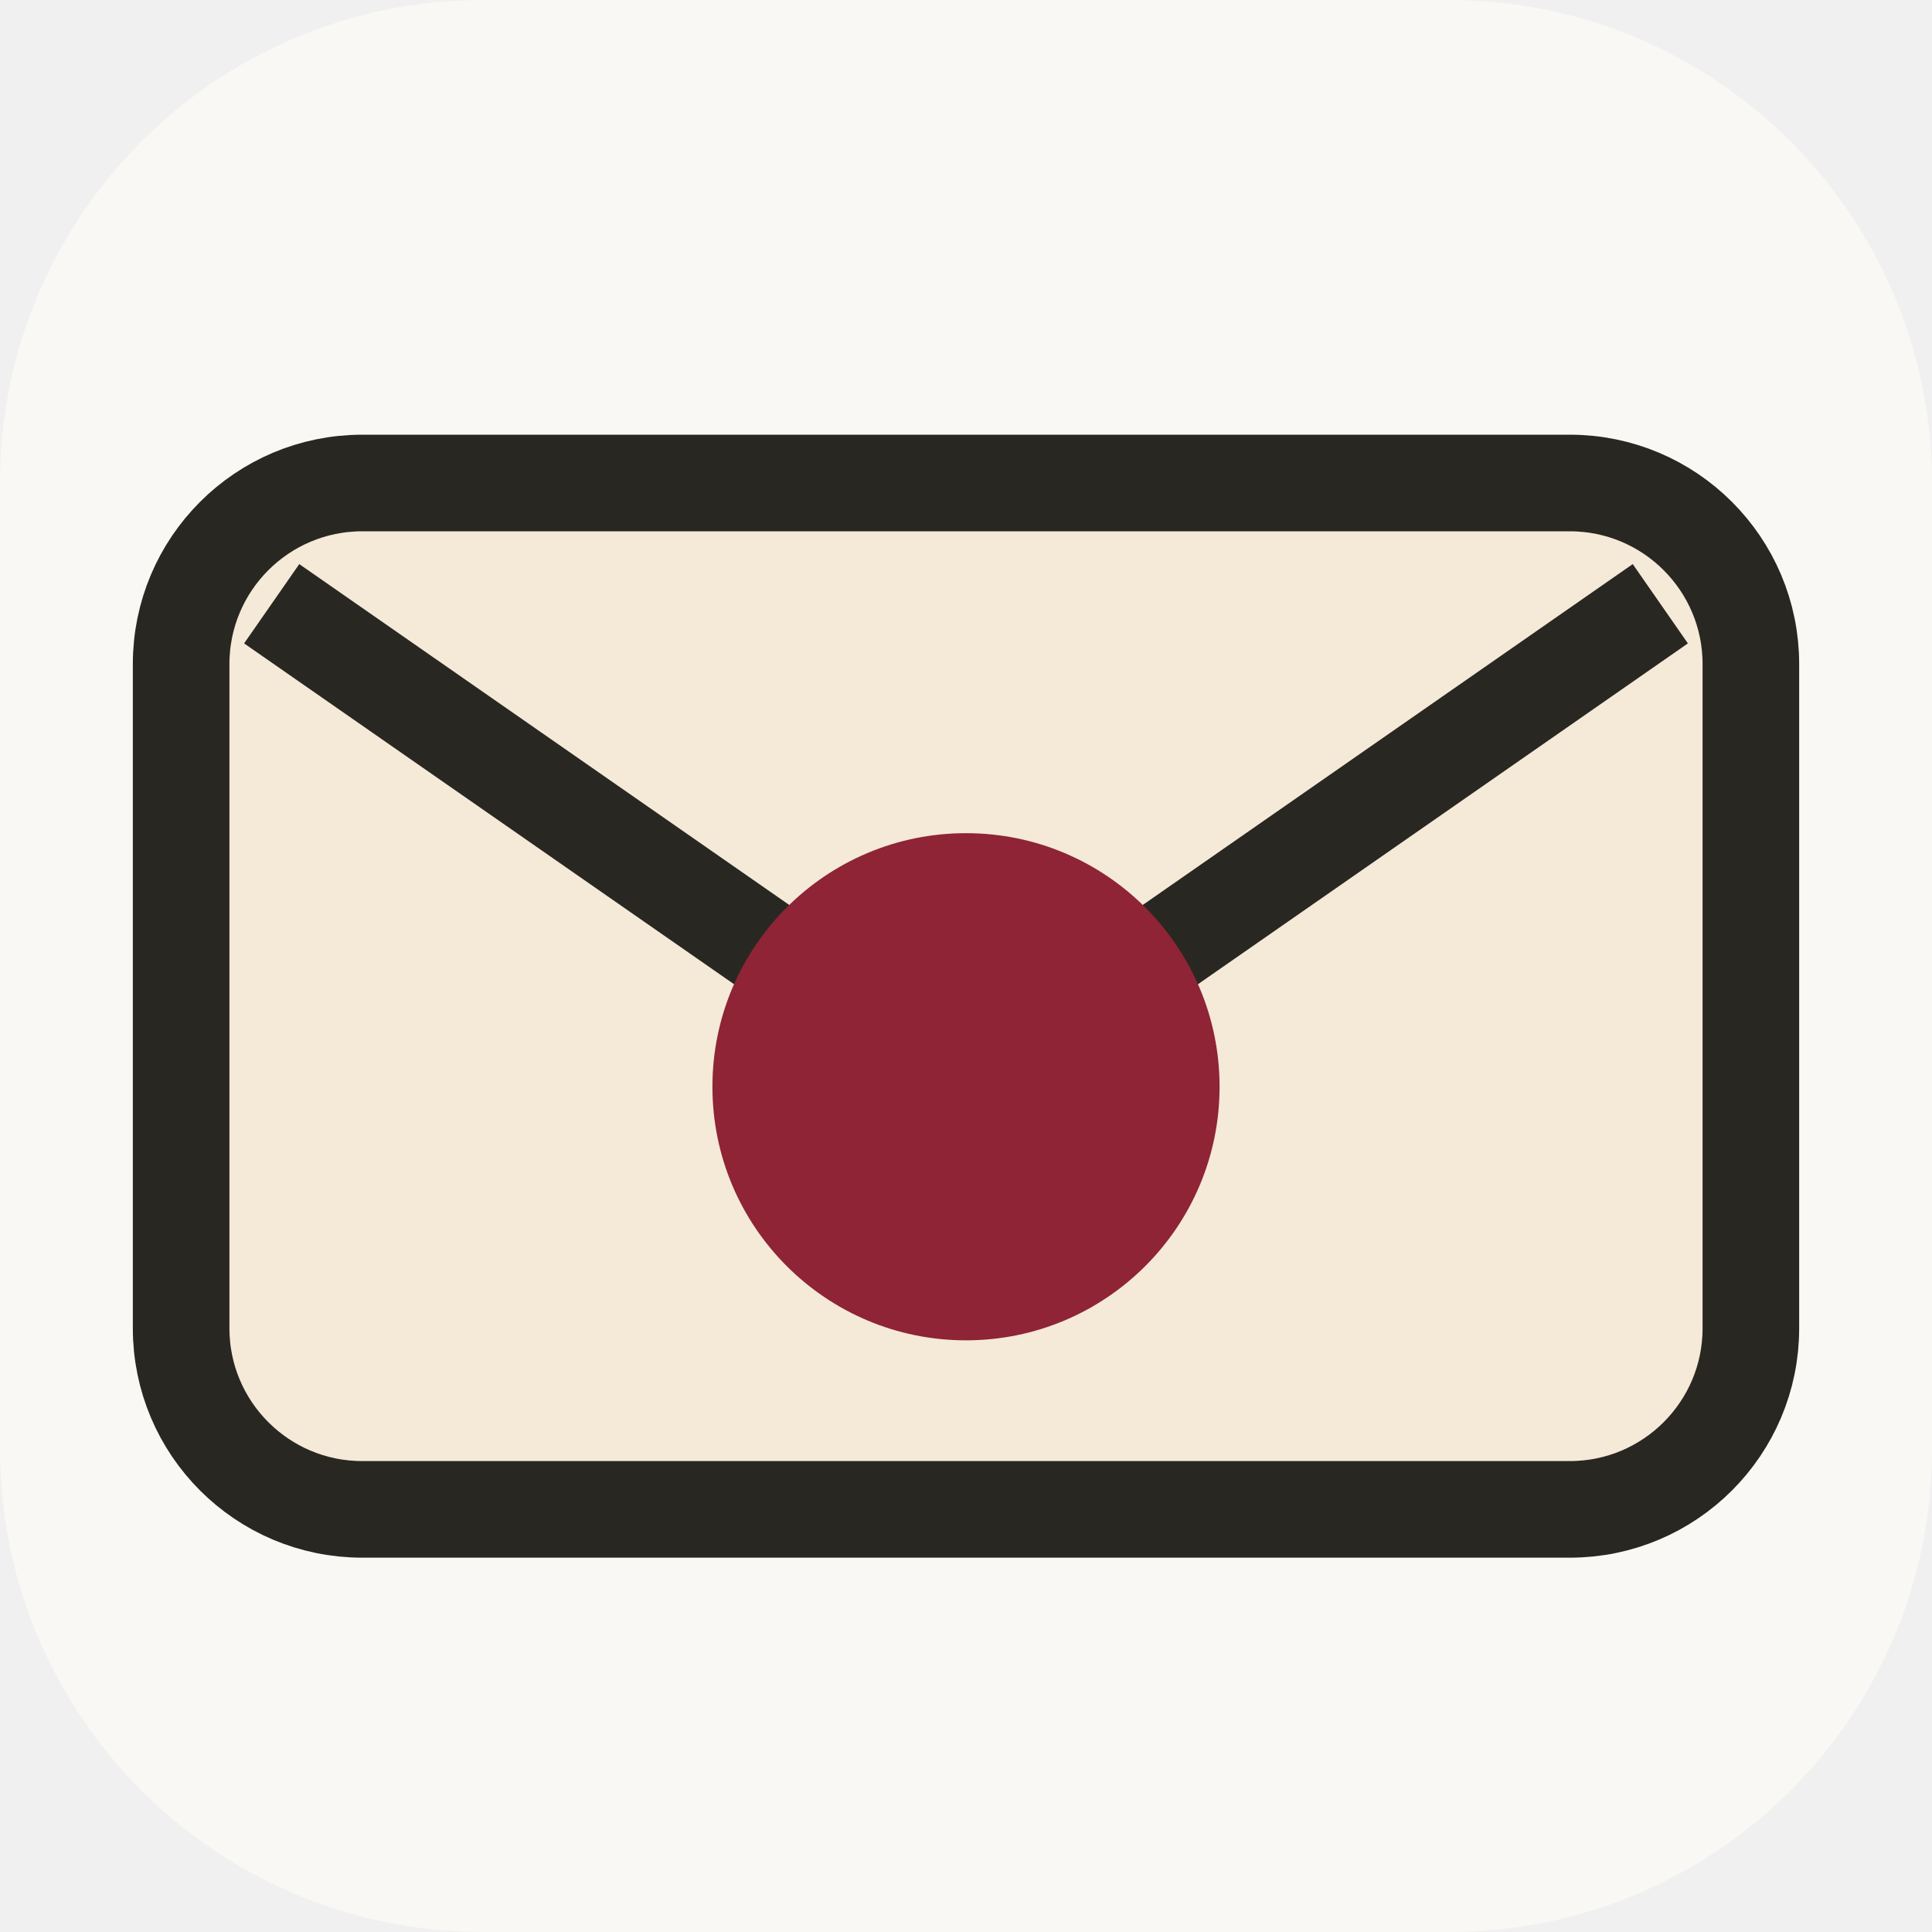
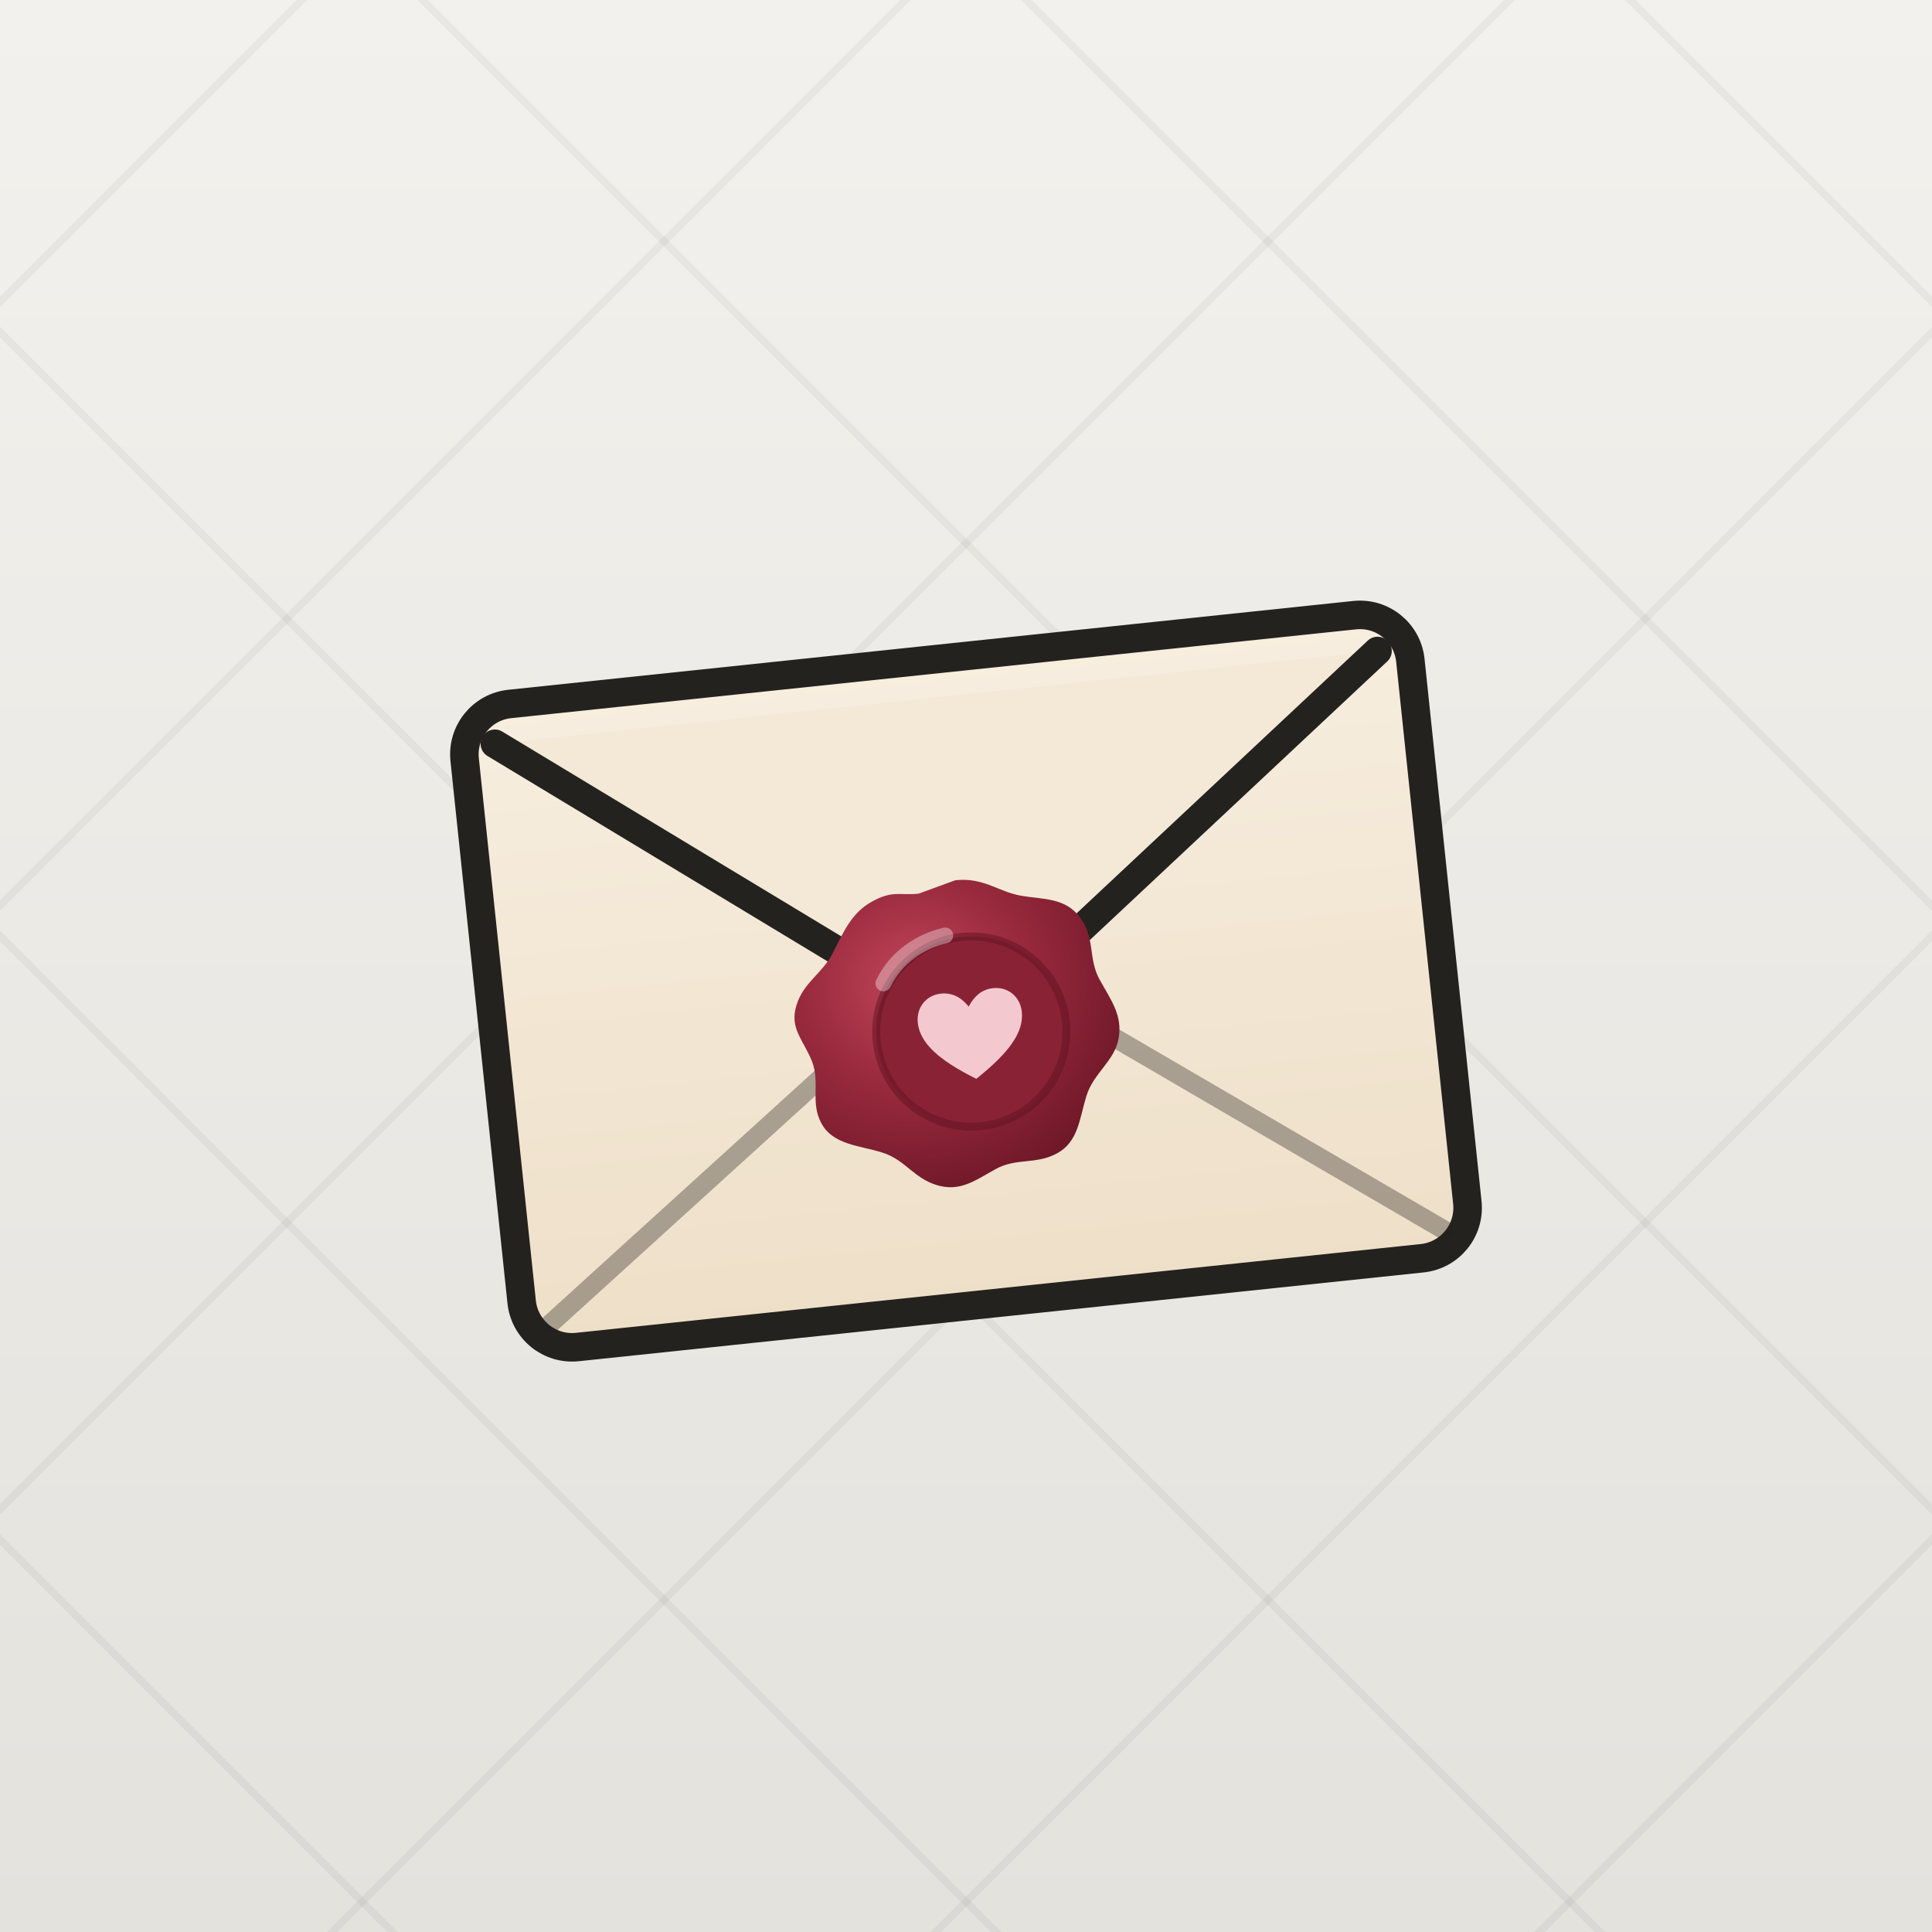
- <svg xmlns="http://www.w3.org/2000/svg" viewBox="0 0 32 32">
-   <rect width="32" height="32" rx="8" fill="#FAF8F5" />
-   <rect x="3" y="8" width="26" height="17" rx="3" fill="#F5E9D8" stroke="#292722" stroke-width="1.6" />
-   <path d="M4.5 10 16 18l11.5-8" fill="none" stroke="#292722" stroke-width="1.6" stroke-linejoin="round" />
-   <circle cx="16" cy="18" r="4.2" fill="#8E2436" />
+ <svg xmlns="http://www.w3.org/2000/svg" viewBox="0 0 512 512">
+   <defs>
+     <linearGradient id="bg" x1="0" y1="0" x2="0" y2="1">
+       <stop offset="0" stop-color="#F2F1ED" />
+       <stop offset="1" stop-color="#E4E2DD" />
+     </linearGradient>
+     <radialGradient id="wax" cx="38%" cy="32%" r="75%">
+       <stop offset="0" stop-color="#C2465A" />
+       <stop offset=".45" stop-color="#9A2A3E" />
+       <stop offset="1" stop-color="#6A1626" />
+     </radialGradient>
+     <linearGradient id="paper" x1="0" y1="0" x2="0" y2="1">
+       <stop offset="0" stop-color="#F7EEDF" />
+       <stop offset="1" stop-color="#EEDFC8" />
+     </linearGradient>
+   </defs>
+   <rect width="512" height="512" fill="url(#bg)" />
+   <g stroke="#1c1b19" stroke-opacity=".05" stroke-width="2">
+     <path d="M-40 120 160 -80M-40 280 320 -80M-40 440 480 -80M40 560 600 0M200 560 600 160M360 560 600 320" />
+     <path d="M552 120 352 -80M552 280 192 -80M552 440 32 -80M472 560 -88 0M312 560 -88 160M152 560 -88 320" />
+   </g>
+   <g transform="translate(256 260) rotate(-6) scale(0.84) translate(-150 -102)">
+     <rect x="0" y="0" width="300" height="204" rx="16" fill="url(#paper)" stroke="#24221f" stroke-width="9" stroke-linejoin="round" />
+     <path d="M8 196 128 108M292 196 172 108" fill="none" stroke="#24221f" stroke-opacity=".35" stroke-width="6" stroke-linecap="round" />
+     <path d="M10 12 150 118 290 12" fill="#F4E9D6" stroke="#24221f" stroke-width="9" stroke-linejoin="round" stroke-linecap="round" />
+     <g transform="translate(150 118)">
+       <path d="M0-48c9 0 13 5 20 7s14 2 18 9 1 13 4 20 6 12 4 19-9 10-12 17-4 14-11 17-13 0-20 3-12 6-19 3-9-9-16-12-15-4-18-11 1-13-1-20-6-11-3-18 9-9 13-15 7-12 14-15 9-1 15-1Z" fill="url(#wax)" />
+       <circle r="30" fill="#8A2236" stroke="#5E1220" stroke-opacity=".5" stroke-width="2.5" />
+       <path d="M0 15c-11-7-16.5-13-16.5-19.5 0-5 3.7-8.4 8.2-8.4 3.7 0 6.4 2 8.3 5 2-3 4.6-5 8.3-5 4.5 0 8.2 3.4 8.2 8.4C16.5 2 11 8 0 15Z" fill="#F3C9CF" />
+       <path d="M-26-18c5-8 13-12 21-13" stroke="#fff" stroke-opacity=".35" stroke-width="5" stroke-linecap="round" fill="none" />
+     </g>
+   </g>
</svg>
